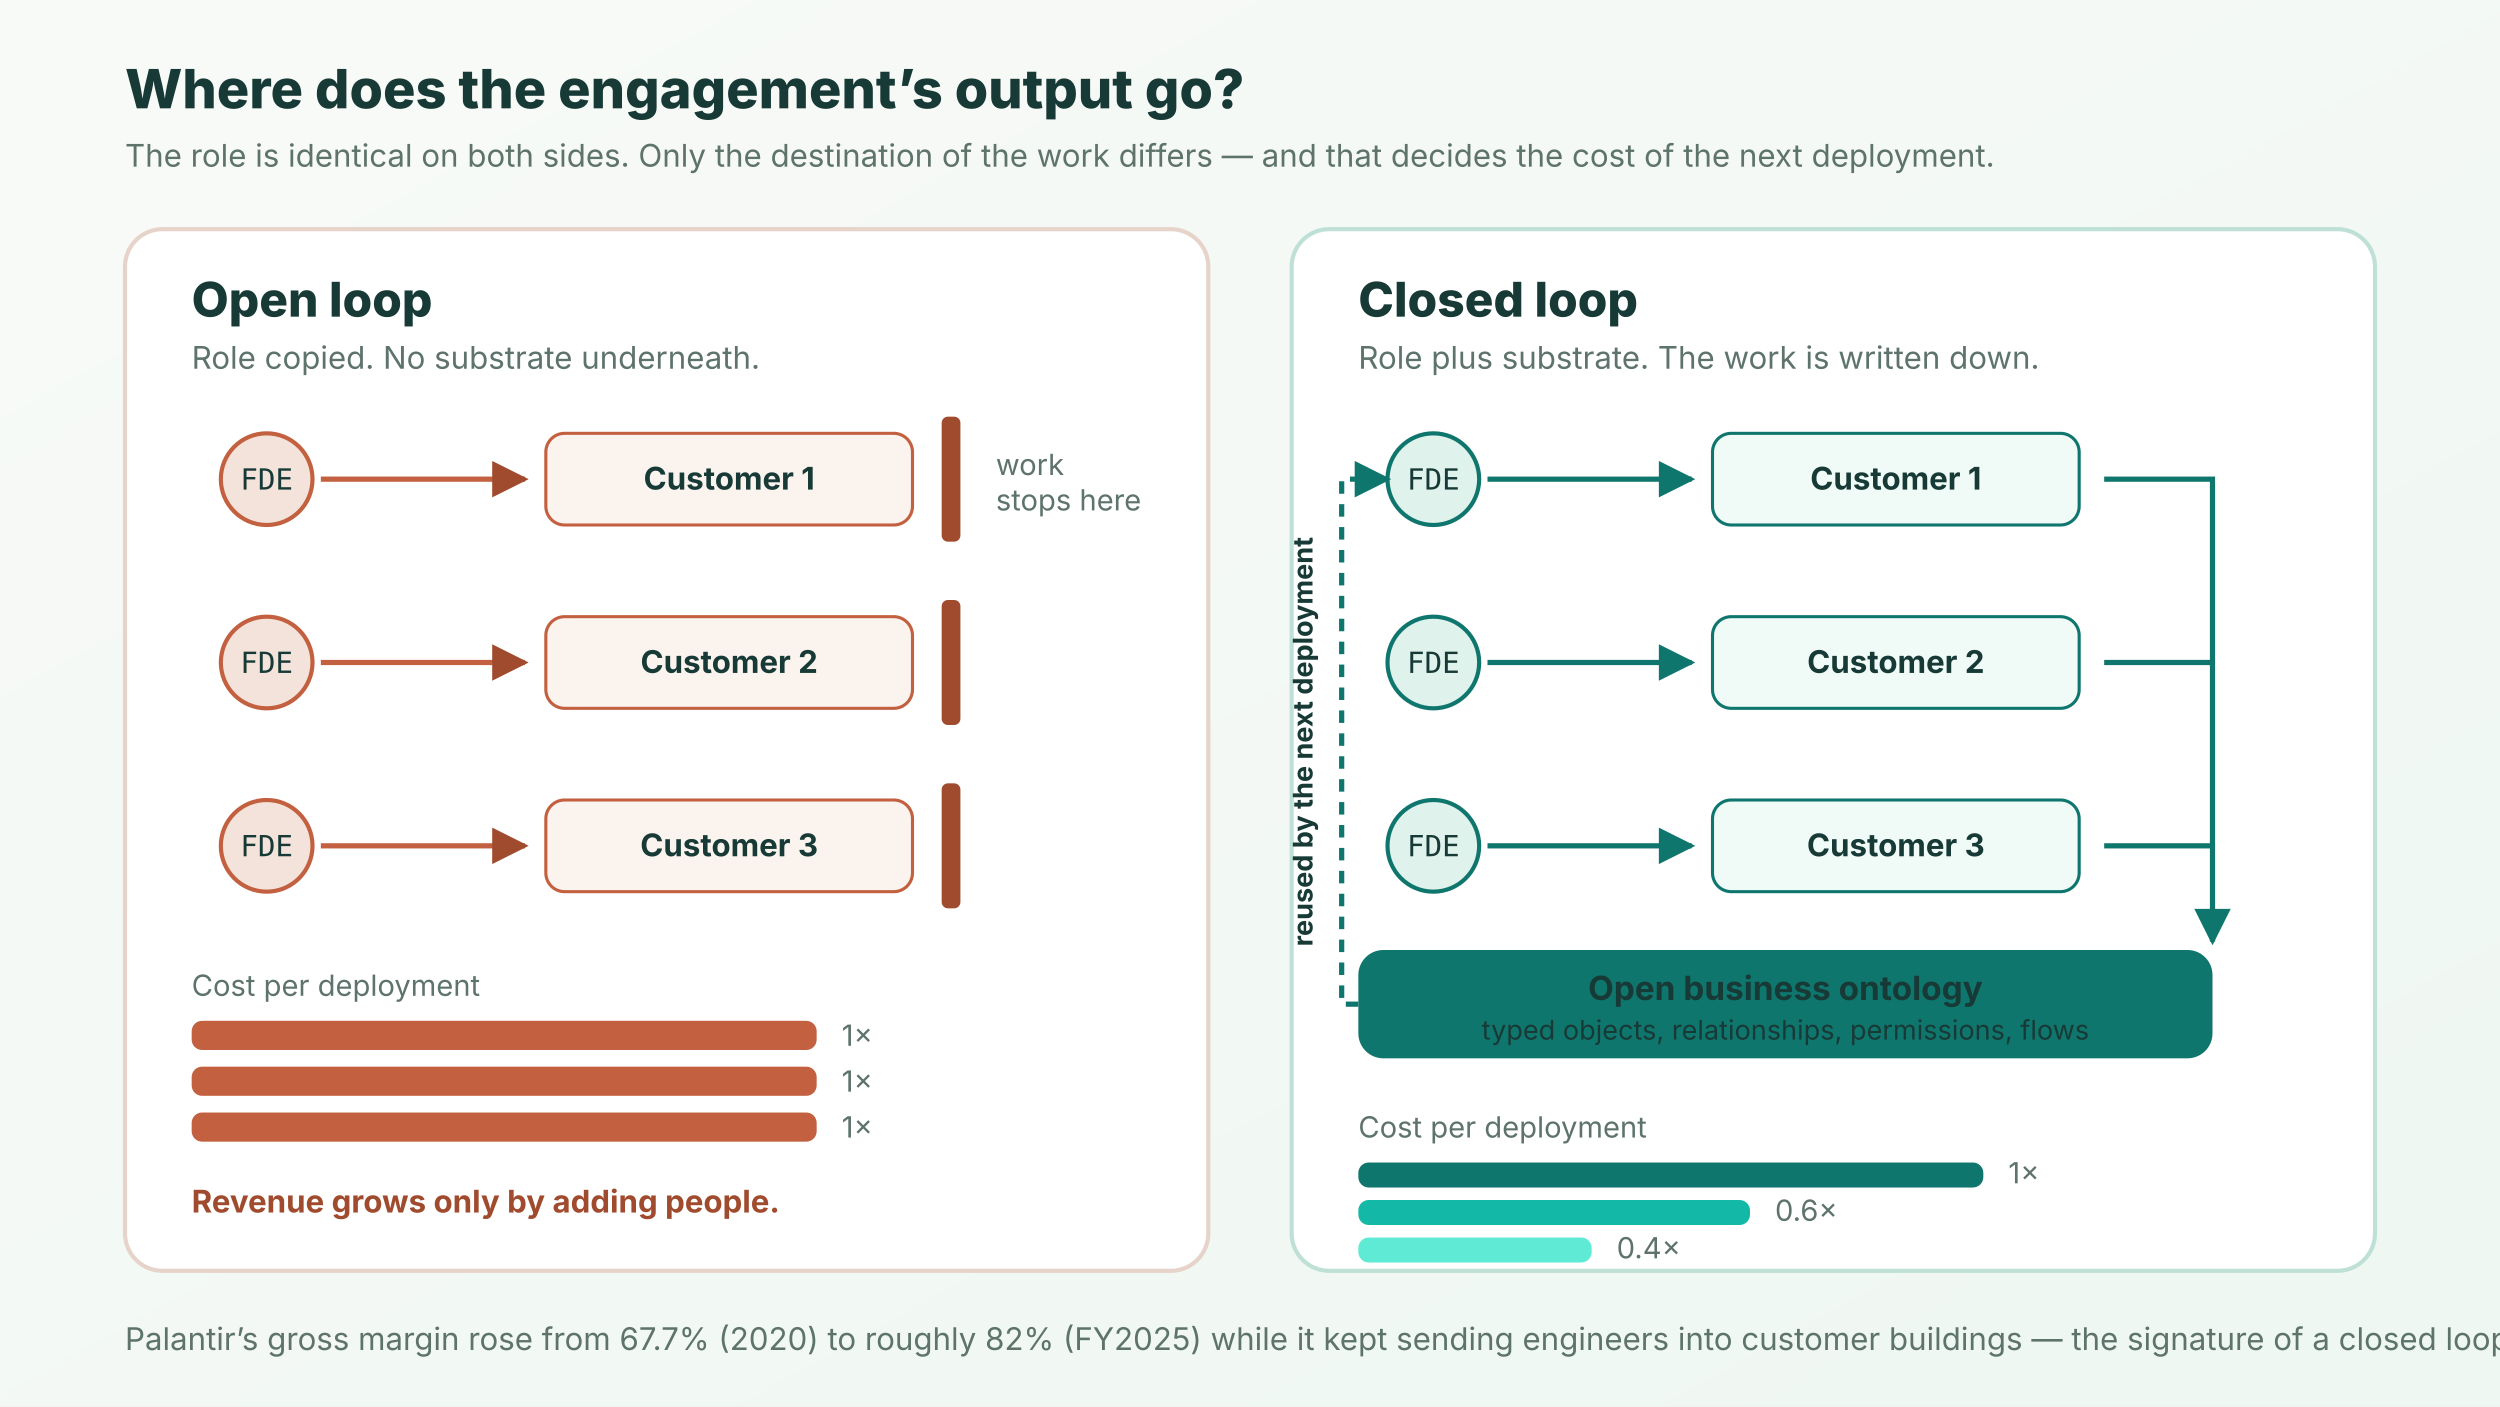
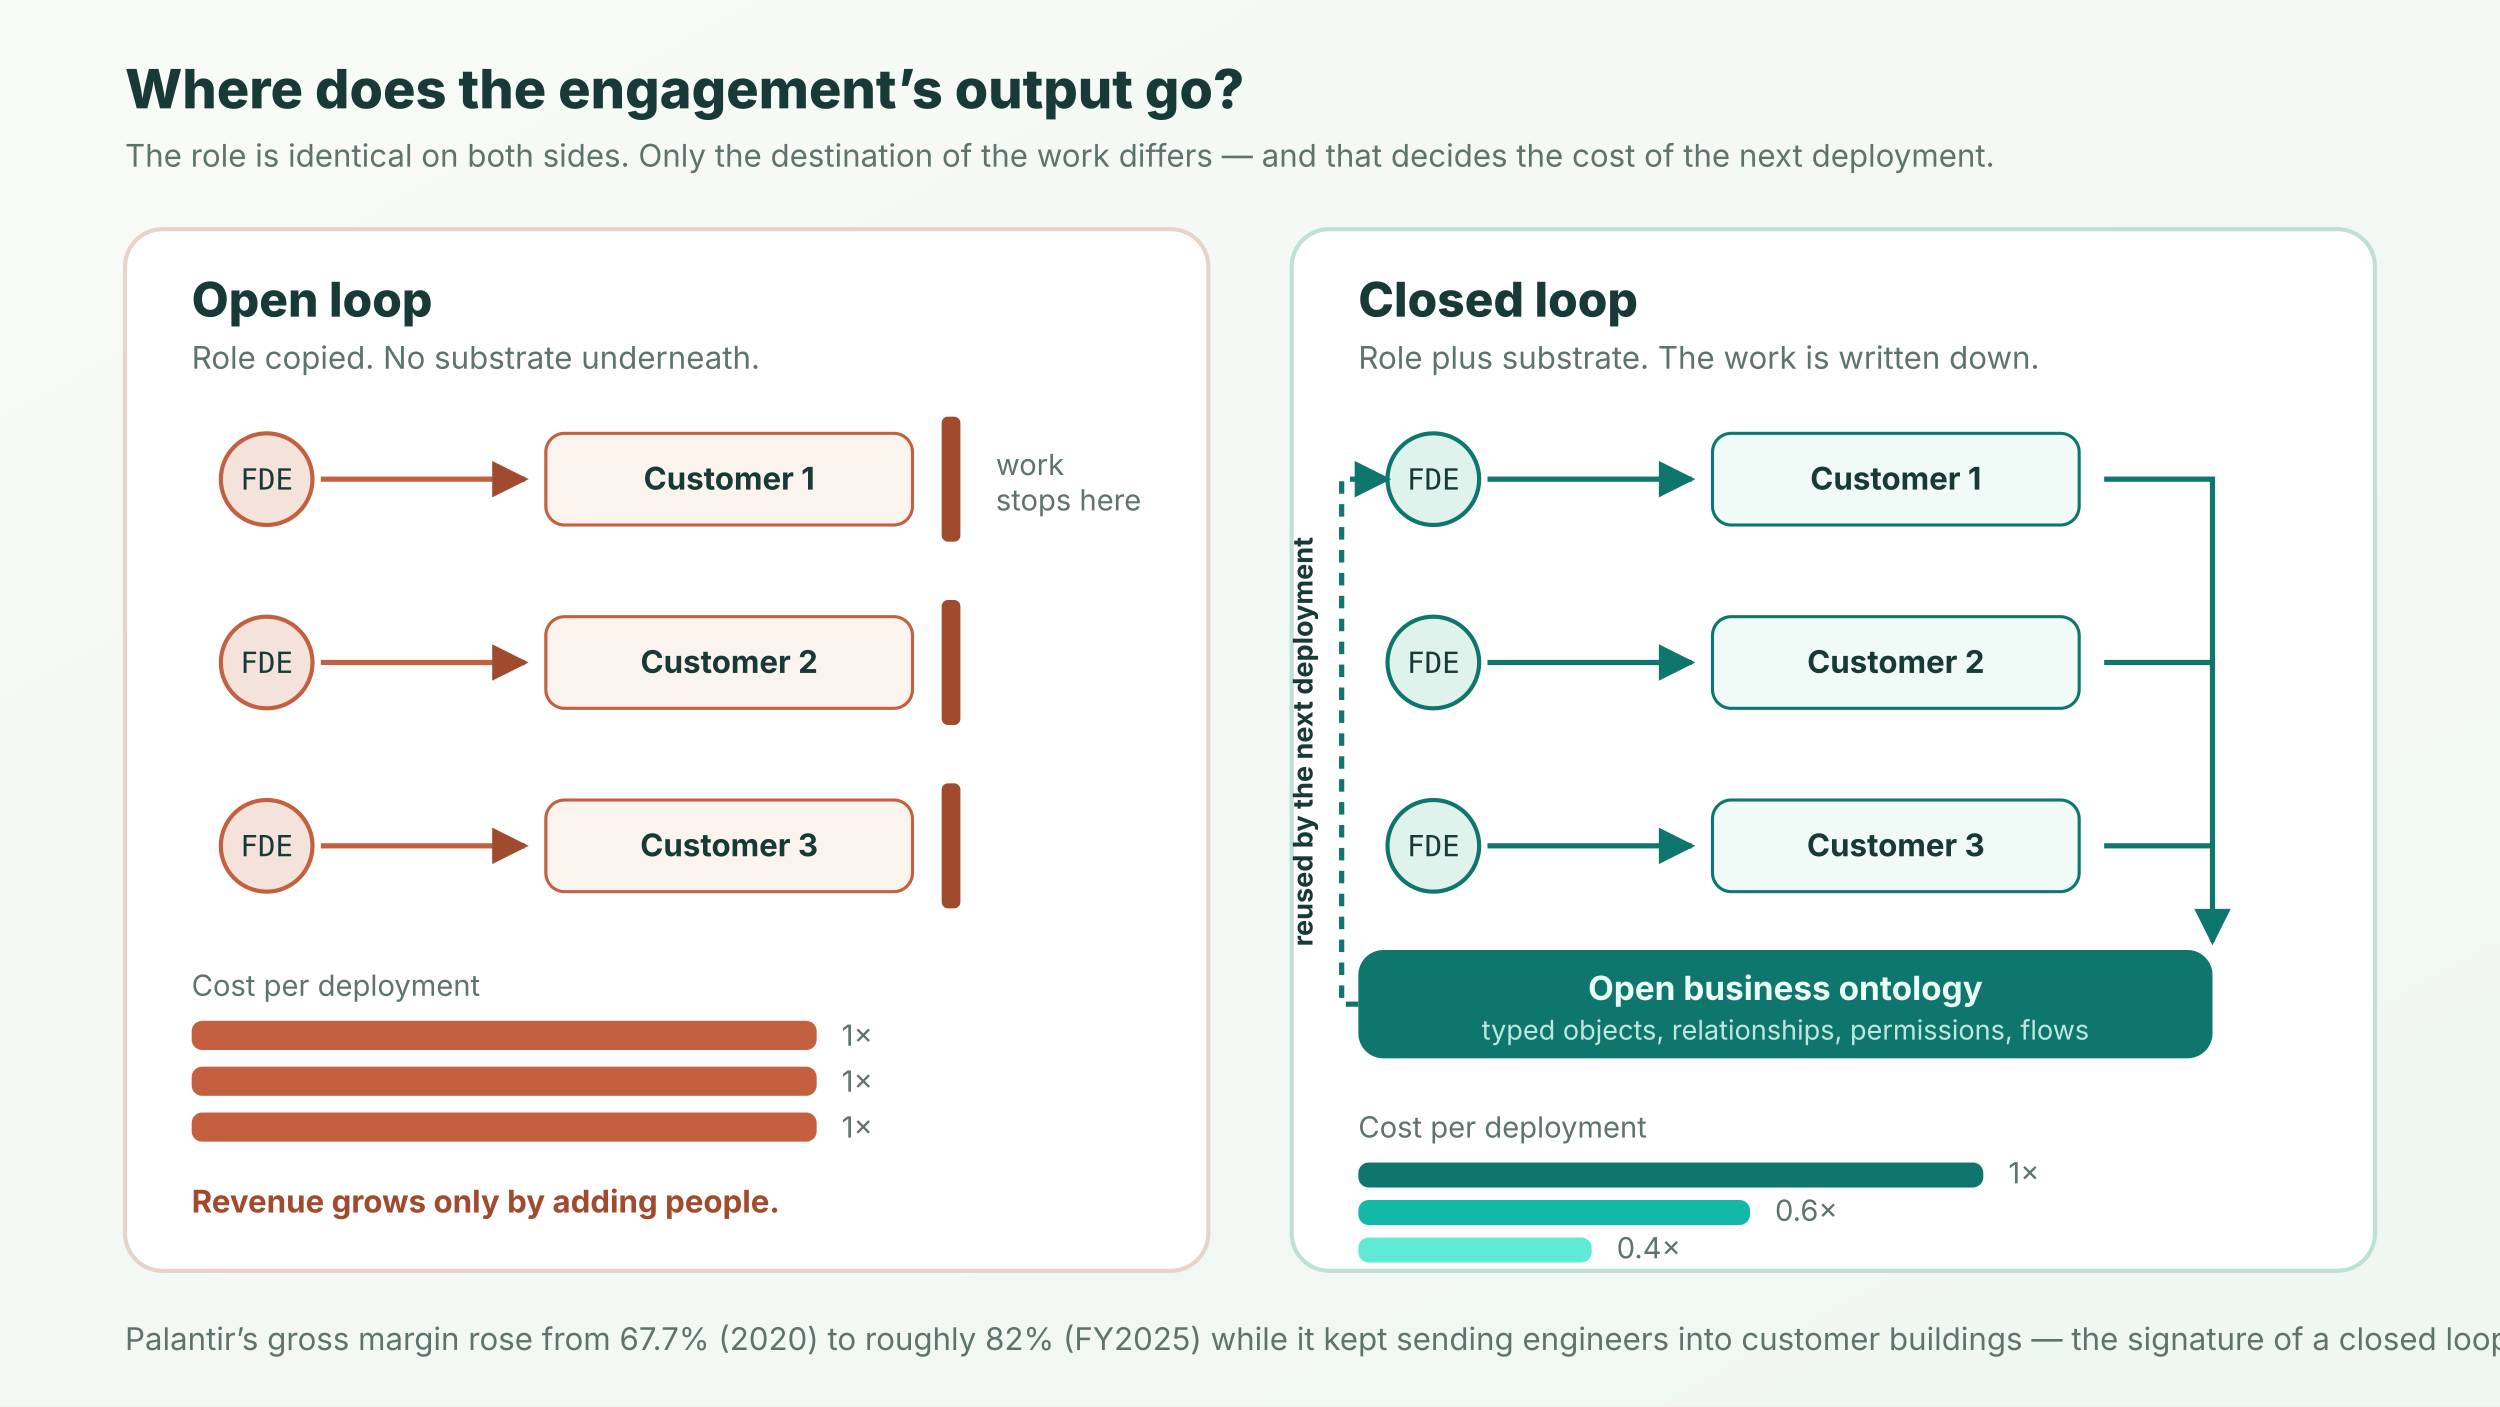
<svg xmlns="http://www.w3.org/2000/svg" viewBox="0 0 1200 675" role="img" aria-label="Open-loop deployment versus the closed loop. On the left, each engagement's output terminates at the customer boundary and every deployment costs the same. On the right, each engagement writes into a shared open business ontology that the next deployment reads, so each deployment costs less than the last.">
  <defs>
    <linearGradient id="bg2" x1="0" x2="1" y1="0" y2="1">
      <stop stop-color="#f8faf7" />
      <stop offset="1" stop-color="#eef7f2" />
    </linearGradient>
    <marker id="arrOpen" viewBox="0 0 10 10" refX="9" refY="5" markerWidth="7" markerHeight="7" orient="auto-start-reverse">
      <path d="M0 0 L10 5 L0 10 z" fill="#a04b2e" />
    </marker>
    <marker id="arrClosed" viewBox="0 0 10 10" refX="9" refY="5" markerWidth="7" markerHeight="7" orient="auto-start-reverse">
      <path d="M0 0 L10 5 L0 10 z" fill="#0f766e" />
    </marker>
    <style>
      text{font-family:-apple-system,BlinkMacSystemFont,"Segoe UI",sans-serif;fill:#173a36}
      .h{font-size:23px;font-weight:780}
      .tiny{font-size:15px;fill:#5d736b}
      .node{font-size:15px;font-weight:700}
      .cap{font-size:14px;fill:#5d736b}
      .mono{font-family:ui-monospace,"SF Mono",Menlo,monospace;font-size:14px}
    </style>
  </defs>
  <rect width="1200" height="675" fill="url(#bg2)" />
  <text x="60" y="52" font-size="26" font-weight="800">Where does the engagement’s output go?</text>
  <text x="60" y="80" class="tiny">The role is identical on both sides. Only the destination of the work differs — and that decides the cost of the next deployment.</text>
  <rect x="60" y="110" width="520" height="500" rx="18" fill="#fff" stroke="#e6d3c9" stroke-width="2" />
  <text x="92" y="152" class="h" fill="#a04b2e">Open loop</text>
  <text x="92" y="177" class="tiny">Role copied. No substrate underneath.</text>
  <g>
    <circle cx="128" cy="230" r="22" fill="#f4e3da" stroke="#c2603f" stroke-width="2" />
    <text x="128" y="235" text-anchor="middle" class="mono" fill="#a04b2e">FDE</text>
    <line x1="154" y1="230" x2="252" y2="230" stroke="#c2603f" stroke-width="2.5" marker-end="url(#arrOpen)" />
    <rect x="262" y="208" width="176" height="44" rx="9" fill="#fbf3ee" stroke="#c2603f" stroke-width="1.5" />
    <text x="350" y="235" text-anchor="middle" class="node">Customer 1</text>
    <rect x="452" y="200" width="9" height="60" rx="3" fill="#a04b2e" />
    <text x="478" y="228" class="cap">work</text>
    <text x="478" y="245" class="cap">stops here</text>
    <circle cx="128" cy="318" r="22" fill="#f4e3da" stroke="#c2603f" stroke-width="2" />
    <text x="128" y="323" text-anchor="middle" class="mono" fill="#a04b2e">FDE</text>
    <line x1="154" y1="318" x2="252" y2="318" stroke="#c2603f" stroke-width="2.5" marker-end="url(#arrOpen)" />
    <rect x="262" y="296" width="176" height="44" rx="9" fill="#fbf3ee" stroke="#c2603f" stroke-width="1.5" />
    <text x="350" y="323" text-anchor="middle" class="node">Customer 2</text>
    <rect x="452" y="288" width="9" height="60" rx="3" fill="#a04b2e" />
    <circle cx="128" cy="406" r="22" fill="#f4e3da" stroke="#c2603f" stroke-width="2" />
    <text x="128" y="411" text-anchor="middle" class="mono" fill="#a04b2e">FDE</text>
    <line x1="154" y1="406" x2="252" y2="406" stroke="#c2603f" stroke-width="2.5" marker-end="url(#arrOpen)" />
    <rect x="262" y="384" width="176" height="44" rx="9" fill="#fbf3ee" stroke="#c2603f" stroke-width="1.5" />
    <text x="350" y="411" text-anchor="middle" class="node">Customer 3</text>
    <rect x="452" y="376" width="9" height="60" rx="3" fill="#a04b2e" />
  </g>
  <text x="92" y="478" class="cap">Cost per deployment</text>
  <rect x="92" y="490" width="300" height="14" rx="5" fill="#c2603f" />
  <rect x="92" y="512" width="300" height="14" rx="5" fill="#c2603f" />
  <rect x="92" y="534" width="300" height="14" rx="5" fill="#c2603f" />
  <text x="404" y="502" class="cap">1×</text>
  <text x="404" y="524" class="cap">1×</text>
  <text x="404" y="546" class="cap">1×</text>
  <text x="92" y="582" class="tiny" style="fill:#a04b2e" font-weight="700">Revenue grows only by adding people.</text>
  <rect x="620" y="110" width="520" height="500" rx="18" fill="#fff" stroke="#bfe0d6" stroke-width="2" />
  <text x="652" y="152" class="h" fill="#0f766e">Closed loop</text>
  <text x="652" y="177" class="tiny">Role plus substrate. The work is written down.</text>
  <g>
    <circle cx="688" cy="230" r="22" fill="#dff2ec" stroke="#0f766e" stroke-width="2" />
    <text x="688" y="235" text-anchor="middle" class="mono" fill="#0f766e">FDE</text>
    <line x1="714" y1="230" x2="812" y2="230" stroke="#0f766e" stroke-width="2.5" marker-end="url(#arrClosed)" />
    <rect x="822" y="208" width="176" height="44" rx="9" fill="#f0fbf7" stroke="#0f766e" stroke-width="1.5" />
    <text x="910" y="235" text-anchor="middle" class="node">Customer 1</text>
    <circle cx="688" cy="318" r="22" fill="#dff2ec" stroke="#0f766e" stroke-width="2" />
    <text x="688" y="323" text-anchor="middle" class="mono" fill="#0f766e">FDE</text>
    <line x1="714" y1="318" x2="812" y2="318" stroke="#0f766e" stroke-width="2.5" marker-end="url(#arrClosed)" />
    <rect x="822" y="296" width="176" height="44" rx="9" fill="#f0fbf7" stroke="#0f766e" stroke-width="1.5" />
    <text x="910" y="323" text-anchor="middle" class="node">Customer 2</text>
    <circle cx="688" cy="406" r="22" fill="#dff2ec" stroke="#0f766e" stroke-width="2" />
    <text x="688" y="411" text-anchor="middle" class="mono" fill="#0f766e">FDE</text>
    <line x1="714" y1="406" x2="812" y2="406" stroke="#0f766e" stroke-width="2.5" marker-end="url(#arrClosed)" />
    <rect x="822" y="384" width="176" height="44" rx="9" fill="#f0fbf7" stroke="#0f766e" stroke-width="1.5" />
    <text x="910" y="411" text-anchor="middle" class="node">Customer 3</text>
    <path d="M1010 230 H1062 V452" fill="none" stroke="#0f766e" stroke-width="2.5" marker-end="url(#arrClosed)" />
    <path d="M1010 318 H1062" fill="none" stroke="#0f766e" stroke-width="2.5" />
    <path d="M1010 406 H1062" fill="none" stroke="#0f766e" stroke-width="2.5" />
    <rect x="652" y="456" width="410" height="52" rx="12" fill="#0f766e" />
-     <text x="857" y="480" text-anchor="middle" font-size="16" font-weight="740" fill="#eafff6">Open business ontology</text>
-     <text x="857" y="499" text-anchor="middle" font-size="13" fill="#bfe8dc">typed objects, relationships, permissions, flows</text>
+     <text x="857" y="480" text-anchor="middle" style="fill:#eafff6" font-size="16" font-weight="740">Open business ontology</text>
+     <text x="857" y="499" text-anchor="middle" style="fill:#bfe8dc" font-size="13">typed objects, relationships, permissions, flows</text>
    <path d="M652 482 H644 V230 H666" fill="none" stroke="#0f766e" stroke-width="2.5" stroke-dasharray="6 5" marker-end="url(#arrClosed)" />
    <text x="630" y="356" text-anchor="middle" font-size="13" font-weight="700" fill="#0f766e" transform="rotate(-90 630 356)">reused by the next deployment</text>
  </g>
  <text x="652" y="546" class="cap">Cost per deployment</text>
  <rect x="652" y="558" width="300" height="12" rx="5" fill="#0f766e" />
  <rect x="652" y="576" width="188" height="12" rx="5" fill="#14b8a6" />
  <rect x="652" y="594" width="112" height="12" rx="5" fill="#5eead4" />
  <text x="964" y="568" class="cap">1×</text>
  <text x="852" y="586" class="cap">0.6×</text>
  <text x="776" y="604" class="cap">0.4×</text>
  <text x="60" y="648" class="tiny">Palantir’s gross margin rose from 67.7% (2020) to roughly 82% (FY2025) while it kept sending engineers into customer buildings — the signature of a closed loop.</text>
</svg>
